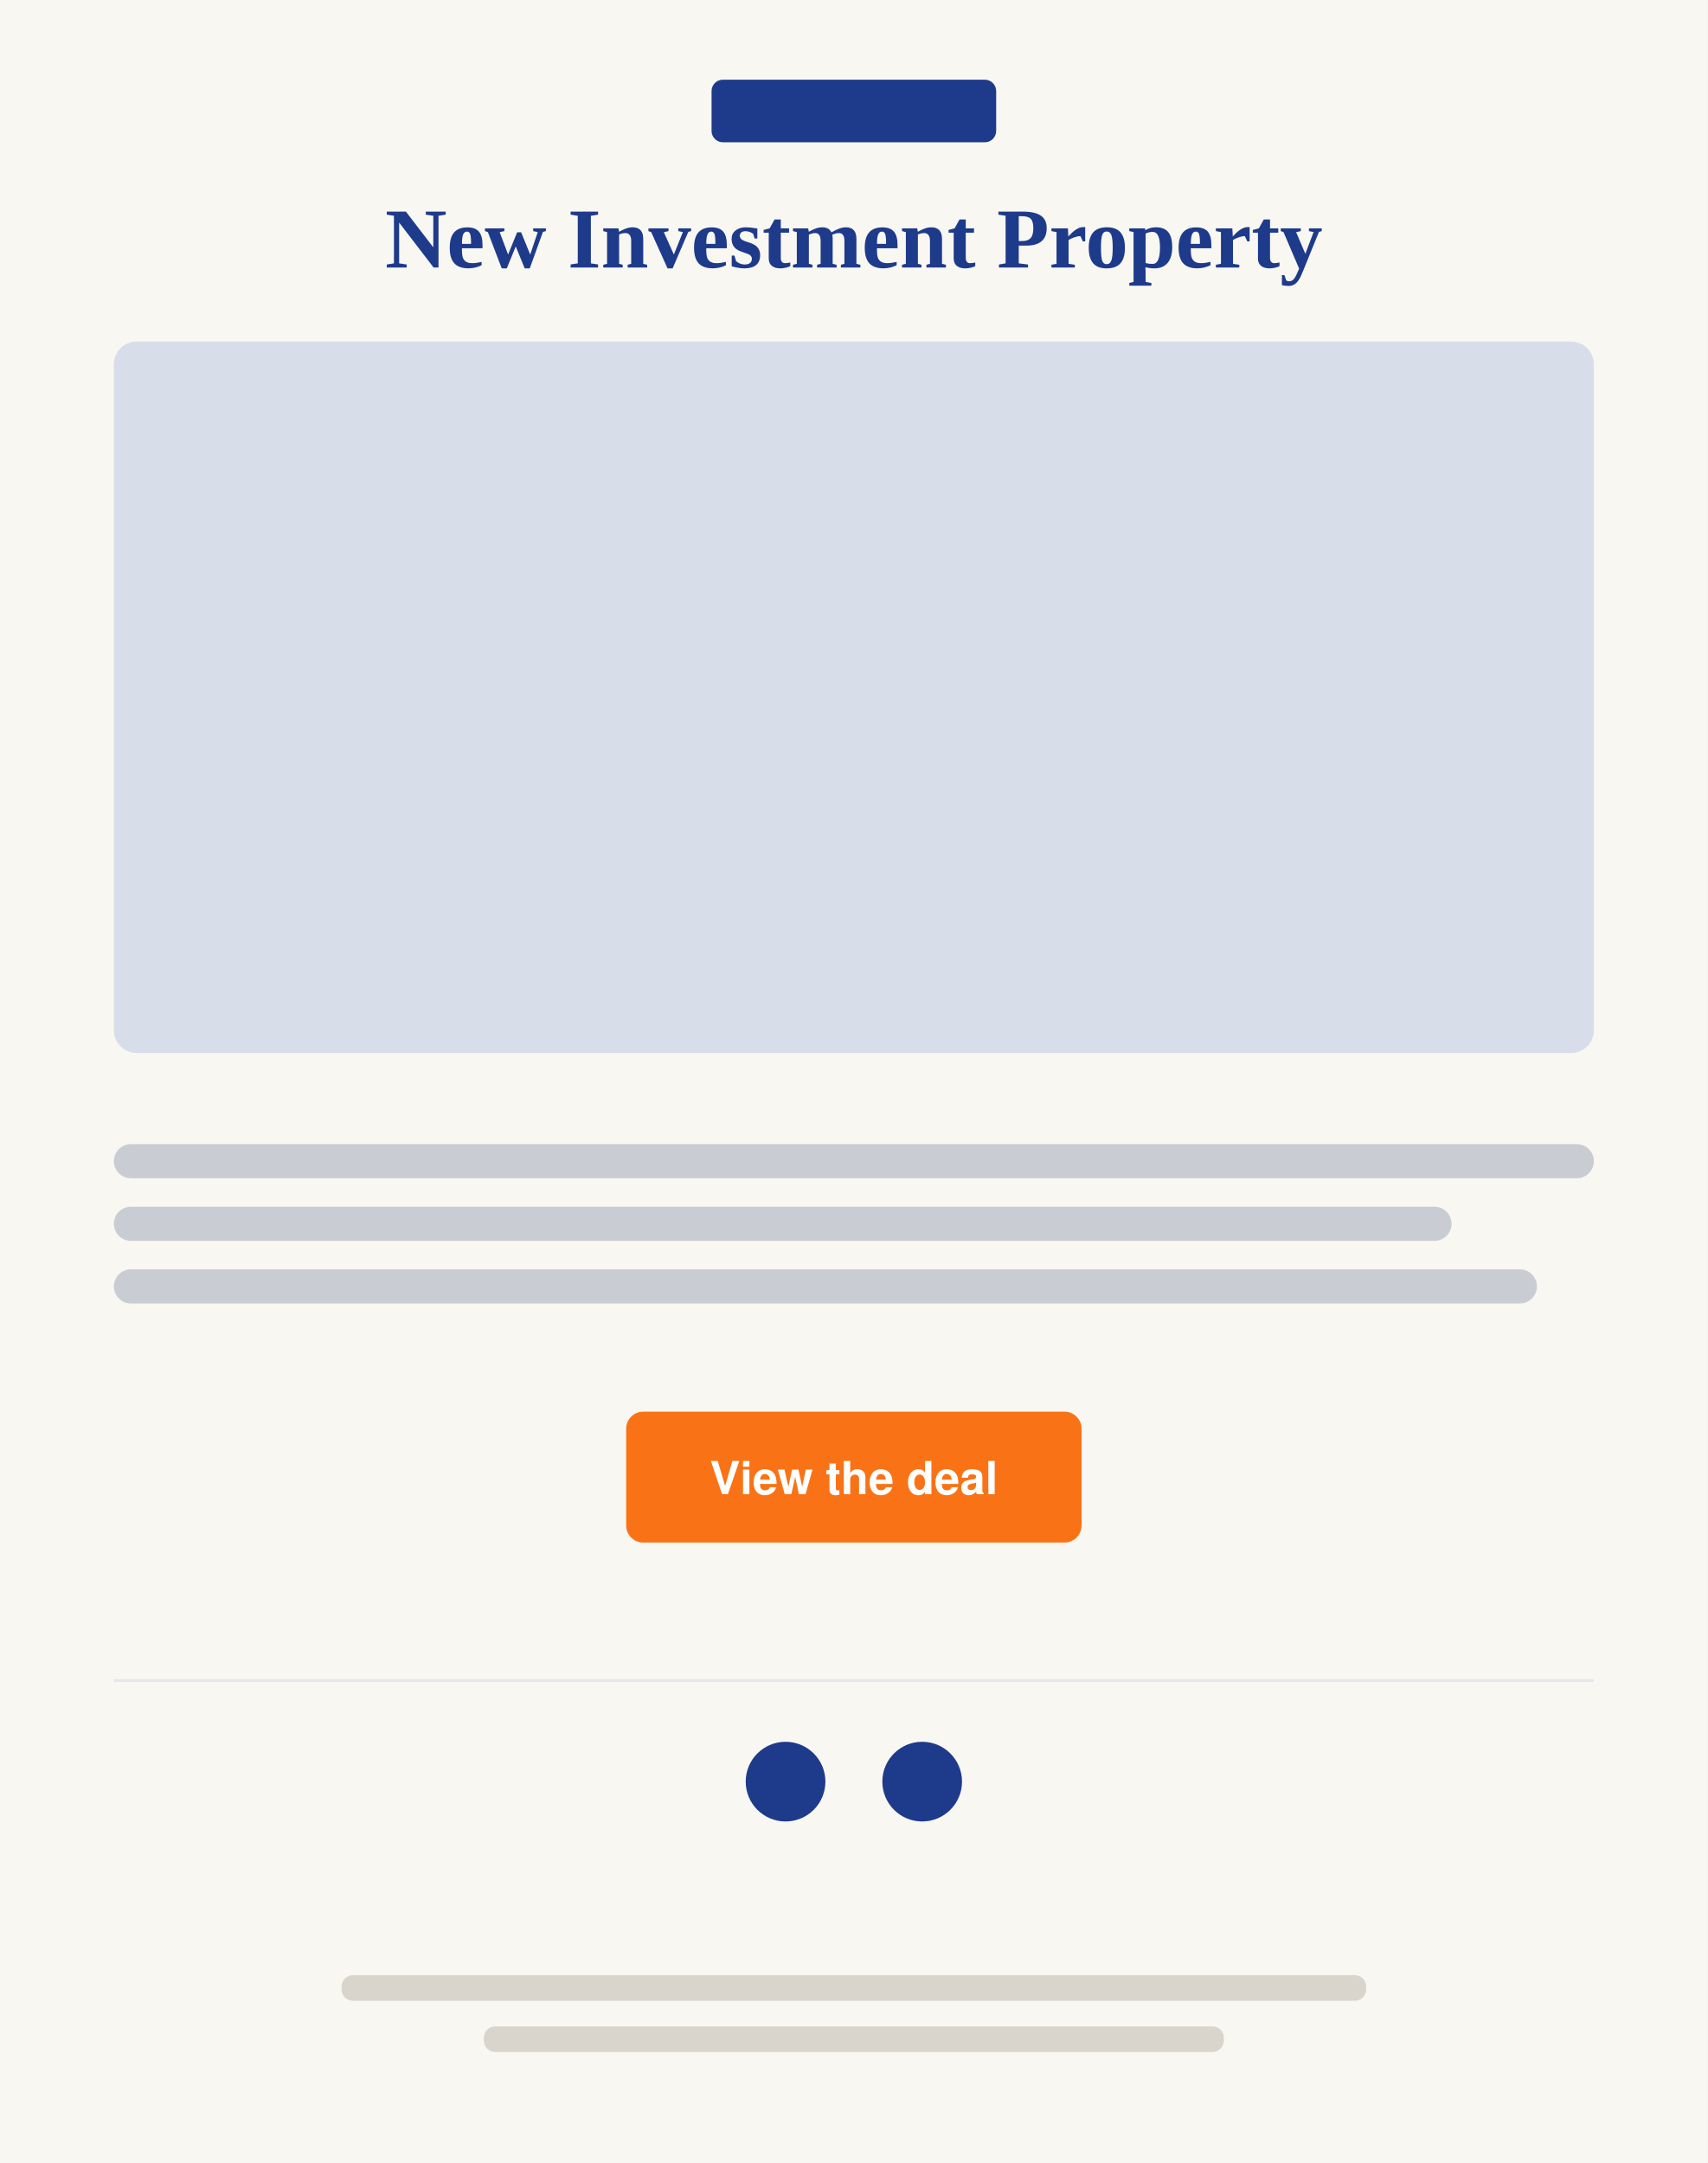
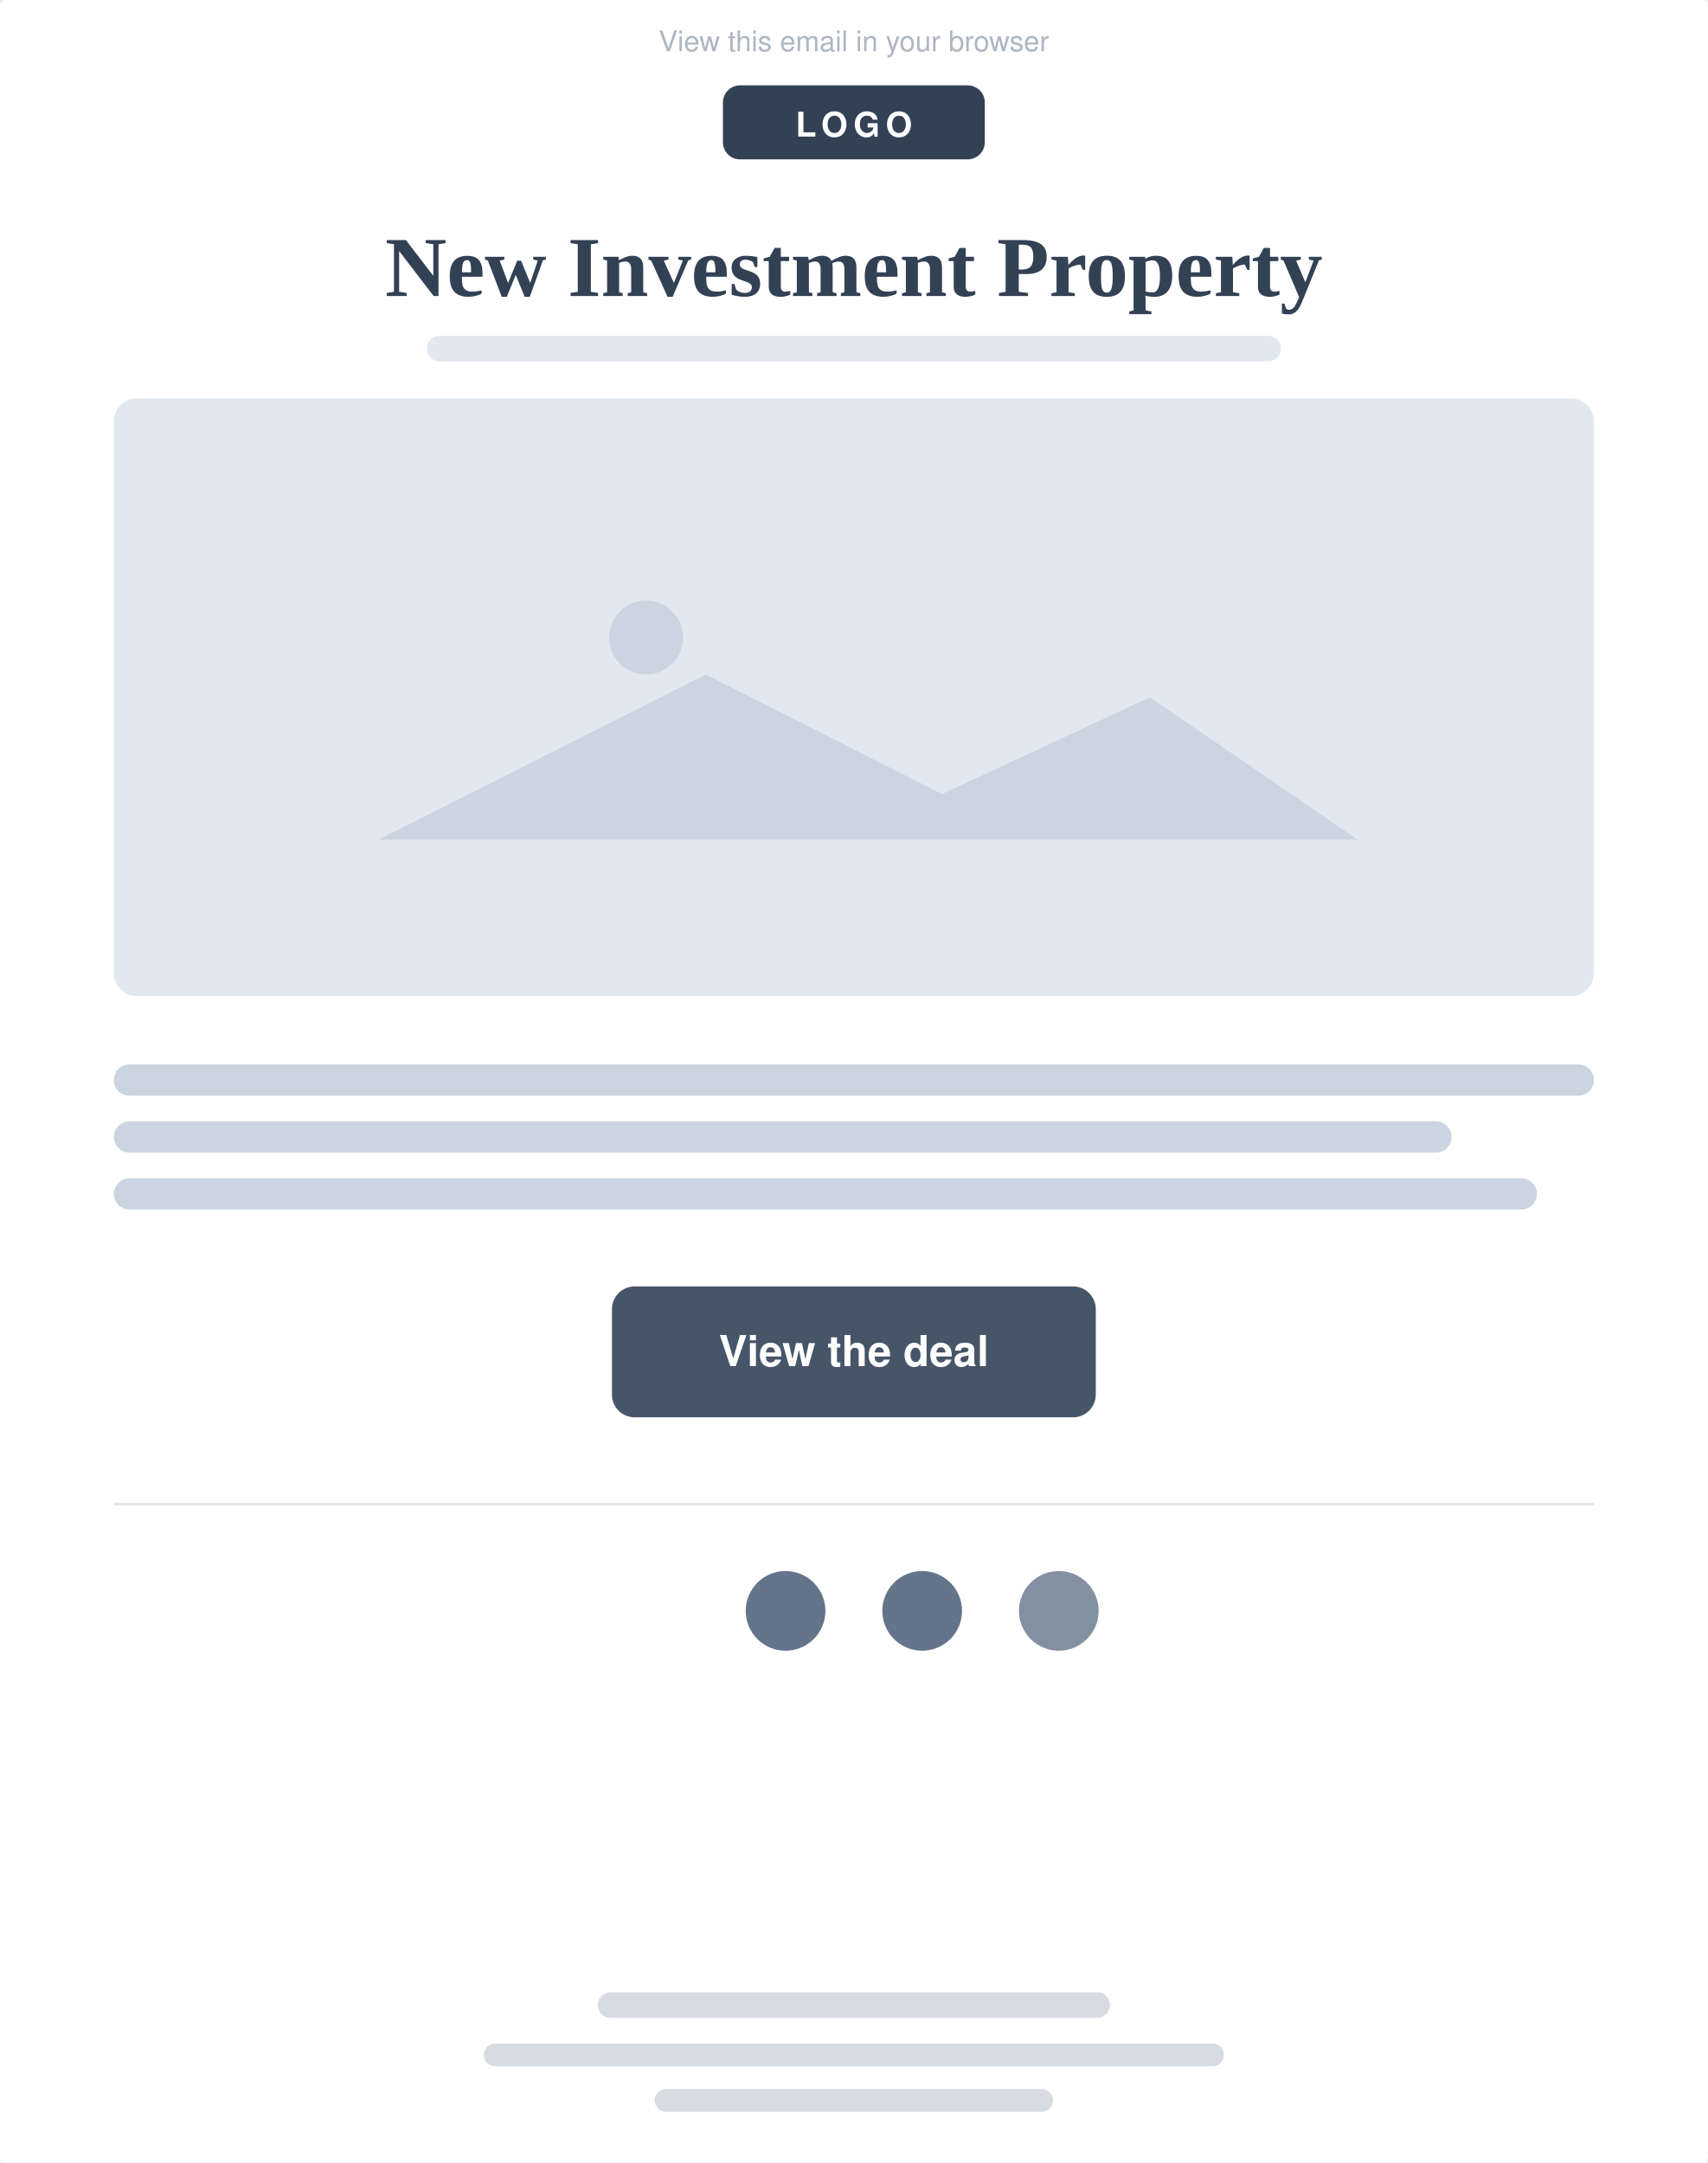
- <svg xmlns="http://www.w3.org/2000/svg" viewBox="0 0 600 760" font-family="Georgia, 'Times New Roman', serif">
-   <rect width="600" height="760" fill="#F9F7F1" />
-   <rect x="250" y="28" width="100" height="22" rx="4" fill="#1E3A8A" />
-   <text x="300" y="94" text-anchor="middle" font-size="30" font-weight="700" fill="#1E3A8A">New Investment Property</text>
-   <rect x="40" y="120" width="520" height="250" rx="8" fill="#D8DEE9" />
-   <rect x="40" y="402" width="520" height="12" rx="6" fill="#C9CDD3" />
-   <rect x="40" y="424" width="470" height="12" rx="6" fill="#C9CDD3" />
-   <rect x="40" y="446" width="500" height="12" rx="6" fill="#C9CDD3" />
-   <rect x="220" y="496" width="160" height="46" rx="6" fill="#F97316" />
-   <text x="300" y="525" text-anchor="middle" font-size="16" font-weight="700" fill="#ffffff" font-family="Helvetica, Arial, sans-serif">View the deal</text>
-   <rect x="40" y="590" width="520" height="1" fill="#E5E7EB" />
-   <circle cx="276" cy="626" r="14" fill="#1E3A8A" />
-   <circle cx="324" cy="626" r="14" fill="#1E3A8A" />
-   <rect x="120" y="694" width="360" height="9" rx="4" fill="#D9D5CC" />
-   <rect x="170" y="712" width="260" height="9" rx="4" fill="#D9D5CC" />
+ <svg xmlns="http://www.w3.org/2000/svg" viewBox="0 0 600 760">
+   <rect width="600" height="760" rx="2" fill="#FFFFFF" />
+   <text x="300" y="18" text-anchor="middle" font-size="10" fill="#AEB6C2" font-family="Helvetica, Arial, sans-serif">View this email in your browser</text>
+   <rect x="254" y="30" width="92" height="26" rx="6" fill="#334155" />
+   <text x="300" y="48" text-anchor="middle" font-size="12" font-weight="700" fill="#fff" font-family="Helvetica, Arial, sans-serif" letter-spacing="2">LOGO</text>
+   <text x="300" y="104" text-anchor="middle" font-size="30" font-weight="700" fill="#334155" font-family="Georgia, 'Times New Roman', serif">New Investment Property</text>
+   <rect x="150" y="118" width="300" height="9" rx="4.5" fill="#E2E8F0" />
+   <rect x="40" y="140" width="520" height="210" rx="8" fill="#E2E8F0" />
+   <circle cx="227" cy="224" r="13" fill="#CBD5E1" />
+   <polygon points="133,295 248,237 331,279 404,245 477,295" fill="#CBD5E1" />
+   <rect x="40" y="374" width="520" height="11" rx="5.5" fill="#CBD5E1" />
+   <rect x="40" y="394" width="470" height="11" rx="5.5" fill="#CBD5E1" />
+   <rect x="40" y="414" width="500" height="11" rx="5.5" fill="#CBD5E1" />
+   <rect x="215" y="452" width="170" height="46" rx="8" fill="#475569" />
+   <text x="300" y="480" text-anchor="middle" font-size="15" font-weight="700" fill="#fff" font-family="Helvetica, Arial, sans-serif">View the deal</text>
+   <rect x="40" y="528" width="520" height="1" fill="#E5E7EB" />
+   <circle cx="276" cy="566" r="14" fill="#64748B" />
+   <circle cx="324" cy="566" r="14" fill="#64748B" />
+   <circle cx="372" cy="566" r="14" fill="#64748B" opacity="0.8" />
+   <rect x="210" y="700" width="180" height="9" rx="4.5" fill="#D7DCE3" />
+   <rect x="170" y="718" width="260" height="8" rx="4" fill="#D7DCE3" />
+   <rect x="230" y="734" width="140" height="8" rx="4" fill="#D7DCE3" />
</svg>
